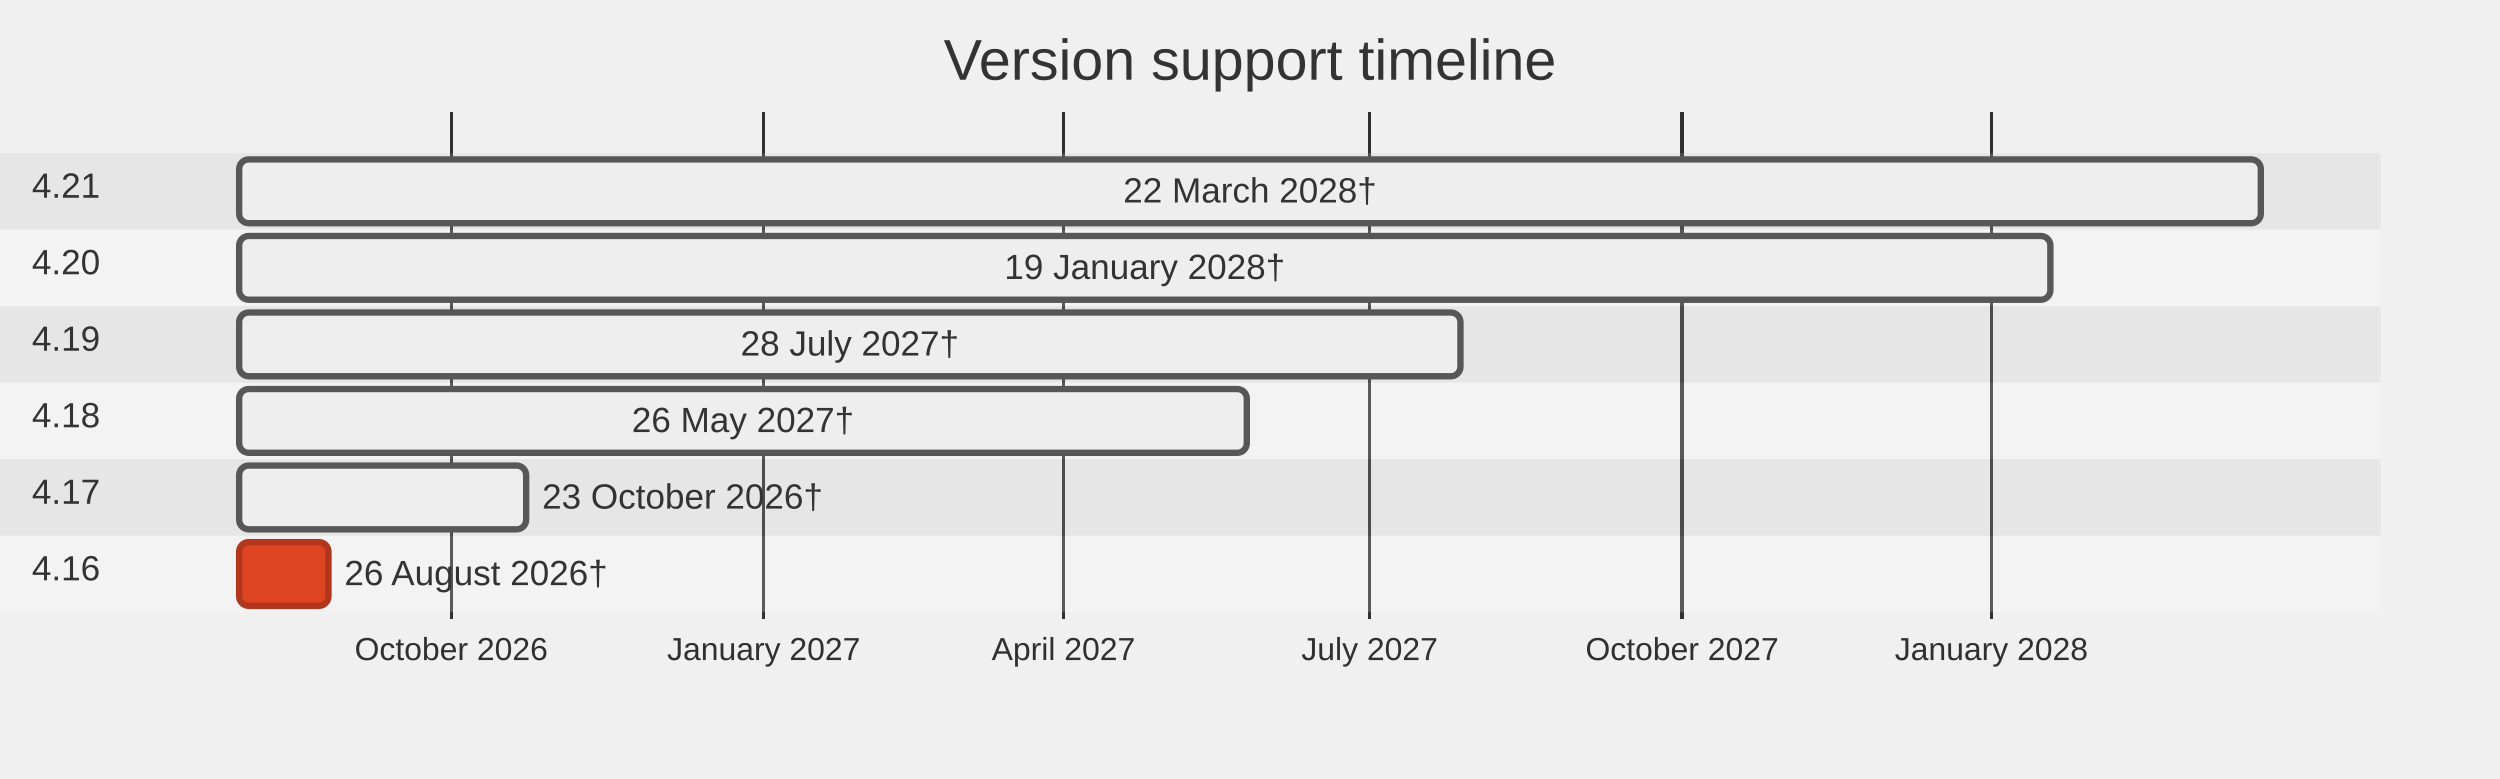
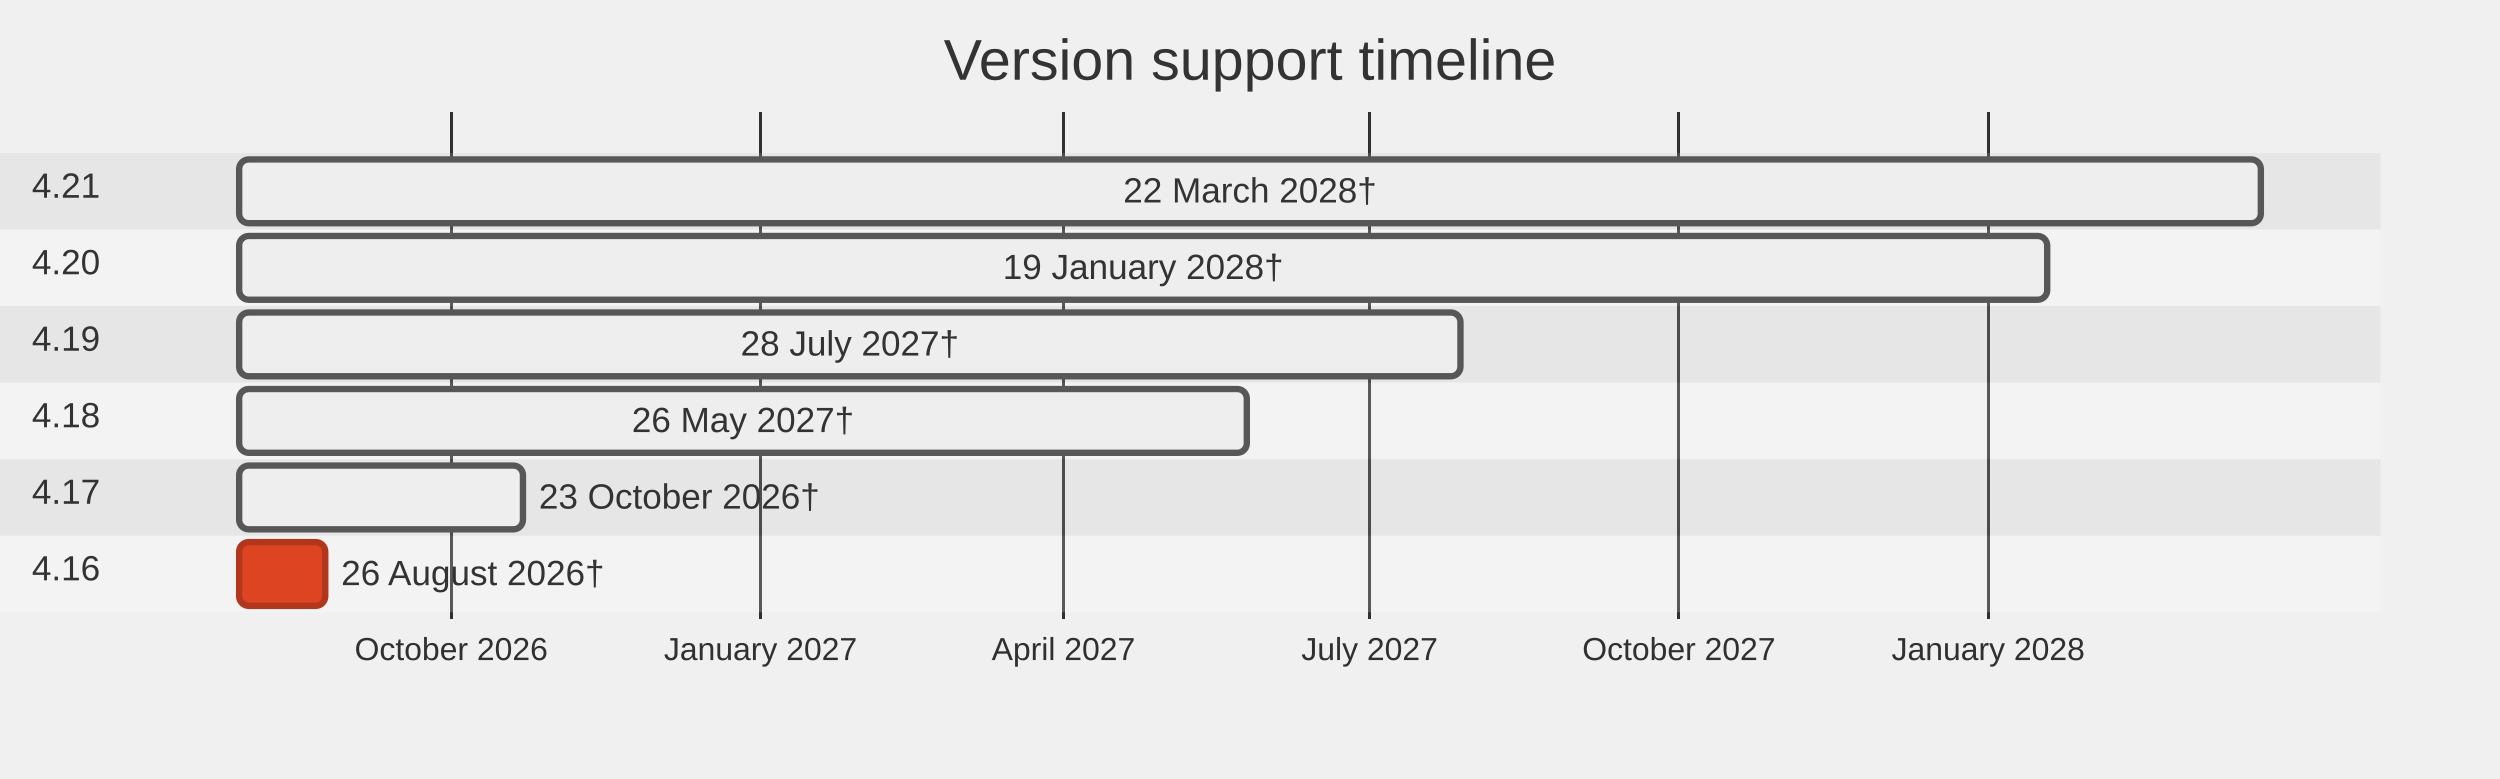
<svg xmlns="http://www.w3.org/2000/svg" id="my-svg" width="100%" viewBox="0 0 784 244" style="max-width: 784px; background-color: white;" role="graphics-document document" aria-roledescription="gantt">
  <style>#my-svg{font-family:"trebuchet ms",verdana,arial,sans-serif;font-size:16px;fill:#000000;}@keyframes edge-animation-frame{from{stroke-dashoffset:0;}}@keyframes dash{to{stroke-dashoffset:0;}}#my-svg .edge-animation-slow{stroke-dasharray:9,5!important;stroke-dashoffset:900;animation:dash 50s linear infinite;stroke-linecap:round;}#my-svg .edge-animation-fast{stroke-dasharray:9,5!important;stroke-dashoffset:900;animation:dash 20s linear infinite;stroke-linecap:round;}#my-svg .error-icon{fill:#552222;}#my-svg .error-text{fill:#552222;stroke:#552222;}#my-svg .edge-thickness-normal{stroke-width:1px;}#my-svg .edge-thickness-thick{stroke-width:3.5px;}#my-svg .edge-pattern-solid{stroke-dasharray:0;}#my-svg .edge-thickness-invisible{stroke-width:0;fill:none;}#my-svg .edge-pattern-dashed{stroke-dasharray:3;}#my-svg .edge-pattern-dotted{stroke-dasharray:2;}#my-svg .marker{fill:#666;stroke:#666;}#my-svg .marker.cross{stroke:#666;}#my-svg svg{font-family:"trebuchet ms",verdana,arial,sans-serif;font-size:16px;}#my-svg p{margin:0;}#my-svg .mermaid-main-font{font-family:"trebuchet ms",verdana,arial,sans-serif;}#my-svg .exclude-range{fill:#eeeeee;}#my-svg .section{stroke:none;opacity:0.2;}#my-svg .section0{fill:hsl(0, 0%, 73.922%);}#my-svg .section2{fill:hsl(0, 0%, 73.922%);}#my-svg .section1,#my-svg .section3{fill:white;opacity:0.2;}#my-svg .sectionTitle0{fill:#333;}#my-svg .sectionTitle1{fill:#333;}#my-svg .sectionTitle2{fill:#333;}#my-svg .sectionTitle3{fill:#333;}#my-svg .sectionTitle{text-anchor:start;font-family:"trebuchet ms",verdana,arial,sans-serif;}#my-svg .grid .tick{stroke:hsl(0, 0%, 90%);opacity:0.8;shape-rendering:crispEdges;}#my-svg .grid .tick text{font-family:"trebuchet ms",verdana,arial,sans-serif;fill:#000000;}#my-svg .grid path{stroke-width:0;}#my-svg .today{fill:none;stroke:#d42;stroke-width:2px;}#my-svg .task{stroke-width:2;}#my-svg .taskText{text-anchor:middle;font-family:"trebuchet ms",verdana,arial,sans-serif;}#my-svg .taskTextOutsideRight{fill:#333;text-anchor:start;font-family:"trebuchet ms",verdana,arial,sans-serif;}#my-svg .taskTextOutsideLeft{fill:#333;text-anchor:end;}#my-svg .task.clickable{cursor:pointer;}#my-svg .taskText.clickable{cursor:pointer;fill:#003163!important;font-weight:bold;}#my-svg .taskTextOutsideLeft.clickable{cursor:pointer;fill:#003163!important;font-weight:bold;}#my-svg .taskTextOutsideRight.clickable{cursor:pointer;fill:#003163!important;font-weight:bold;}#my-svg .taskText0,#my-svg .taskText1,#my-svg .taskText2,#my-svg .taskText3{fill:white;}#my-svg .task0,#my-svg .task1,#my-svg .task2,#my-svg .task3{fill:#707070;stroke:hsl(0, 0%, 33.922%);}#my-svg .taskTextOutside0,#my-svg .taskTextOutside2{fill:#333;}#my-svg .taskTextOutside1,#my-svg .taskTextOutside3{fill:#333;}#my-svg .active0,#my-svg .active1,#my-svg .active2,#my-svg .active3{fill:#eee;stroke:hsl(0, 0%, 33.922%);}#my-svg .activeText0,#my-svg .activeText1,#my-svg .activeText2,#my-svg .activeText3{fill:#333!important;}#my-svg .done0,#my-svg .done1,#my-svg .done2,#my-svg .done3{stroke:#666;fill:#bbb;stroke-width:2;}#my-svg .doneText0,#my-svg .doneText1,#my-svg .doneText2,#my-svg .doneText3{fill:#333!important;}#my-svg .doneText0.taskTextOutsideLeft,#my-svg .doneText0.taskTextOutsideRight,#my-svg .doneText1.taskTextOutsideLeft,#my-svg .doneText1.taskTextOutsideRight,#my-svg .doneText2.taskTextOutsideLeft,#my-svg .doneText2.taskTextOutsideRight,#my-svg .doneText3.taskTextOutsideLeft,#my-svg .doneText3.taskTextOutsideRight{fill:#333!important;}#my-svg .crit0,#my-svg .crit1,#my-svg .crit2,#my-svg .crit3{stroke:hsl(10.909, 73.333%, 40%);fill:#d42;stroke-width:2;}#my-svg .activeCrit0,#my-svg .activeCrit1,#my-svg .activeCrit2,#my-svg .activeCrit3{stroke:hsl(10.909, 73.333%, 40%);fill:#eee;stroke-width:2;}#my-svg .doneCrit0,#my-svg .doneCrit1,#my-svg .doneCrit2,#my-svg .doneCrit3{stroke:hsl(10.909, 73.333%, 40%);fill:#bbb;stroke-width:2;cursor:pointer;shape-rendering:crispEdges;}#my-svg .milestone{transform:rotate(45deg) scale(0.8,0.8);}#my-svg .milestoneText{font-style:italic;}#my-svg .doneCritText0,#my-svg .doneCritText1,#my-svg .doneCritText2,#my-svg .doneCritText3{fill:#333!important;}#my-svg .doneCritText0.taskTextOutsideLeft,#my-svg .doneCritText0.taskTextOutsideRight,#my-svg .doneCritText1.taskTextOutsideLeft,#my-svg .doneCritText1.taskTextOutsideRight,#my-svg .doneCritText2.taskTextOutsideLeft,#my-svg .doneCritText2.taskTextOutsideRight,#my-svg .doneCritText3.taskTextOutsideLeft,#my-svg .doneCritText3.taskTextOutsideRight{fill:#333!important;}#my-svg .vert{stroke:#d42;}#my-svg .vertText{font-size:15px;text-anchor:middle;fill:#d42!important;}#my-svg .activeCritText0,#my-svg .activeCritText1,#my-svg .activeCritText2,#my-svg .activeCritText3{fill:#333!important;}#my-svg .titleText{text-anchor:middle;font-size:18px;fill:#333;font-family:"trebuchet ms",verdana,arial,sans-serif;}#my-svg .node .neo-node{stroke:#999;}#my-svg [data-look="neo"].node rect,#my-svg [data-look="neo"].cluster rect,#my-svg [data-look="neo"].node polygon{stroke:url(#my-svg-gradient);filter:drop-shadow( 1px 2px 2px rgba(185,185,185,1));}#my-svg [data-look="neo"].swimlane.cluster rect{filter:none;}#my-svg [data-look="neo"].node path{stroke:url(#my-svg-gradient);stroke-width:1px;}#my-svg [data-look="neo"].node .outer-path{filter:drop-shadow( 1px 2px 2px rgba(185,185,185,1));}#my-svg [data-look="neo"].node .neo-line path{stroke:#999;filter:none;}#my-svg [data-look="neo"].node circle{stroke:url(#my-svg-gradient);filter:drop-shadow( 1px 2px 2px rgba(185,185,185,1));}#my-svg [data-look="neo"].node circle .state-start{fill:#000000;}#my-svg [data-look="neo"].icon-shape .icon{fill:url(#my-svg-gradient);filter:drop-shadow( 1px 2px 2px rgba(185,185,185,1));}#my-svg [data-look="neo"].icon-shape .icon-neo path{stroke:url(#my-svg-gradient);filter:drop-shadow( 1px 2px 2px rgba(185,185,185,1));}#my-svg :root{--mermaid-font-family:"trebuchet ms",verdana,arial,sans-serif;}</style>
  <g />
  <g class="grid" transform="translate(75, 194)" fill="none" font-size="10" font-family="sans-serif" text-anchor="middle">
    <path class="domain" stroke="currentColor" d="M0.5,-159V0.5H634.5V-159" />
    <g class="tick" opacity="1" transform="translate(66.5,0)">
      <line stroke="currentColor" y2="-159" />
      <text fill="#000" y="3" dy="1em" stroke="none" font-size="10" style="text-anchor: middle;"> October 2026</text>
    </g>
-     <g class="tick" opacity="1" transform="translate(164.5,0)">
+     <g class="tick" opacity="1" transform="translate(163.5,0)">
      <line stroke="currentColor" y2="-159" />
      <text fill="#000" y="3" dy="1em" stroke="none" font-size="10" style="text-anchor: middle;"> January 2027</text>
    </g>
    <g class="tick" opacity="1" transform="translate(258.5,0)">
      <line stroke="currentColor" y2="-159" />
      <text fill="#000" y="3" dy="1em" stroke="none" font-size="10" style="text-anchor: middle;"> April 2027</text>
    </g>
    <g class="tick" opacity="1" transform="translate(354.5,0)">
      <line stroke="currentColor" y2="-159" />
      <text fill="#000" y="3" dy="1em" stroke="none" font-size="10" style="text-anchor: middle;"> July 2027</text>
    </g>
-     <g class="tick" opacity="1" transform="translate(452.5,0)">
+     <g class="tick" opacity="1" transform="translate(451.5,0)">
      <line stroke="currentColor" y2="-159" />
      <text fill="#000" y="3" dy="1em" stroke="none" font-size="10" style="text-anchor: middle;"> October 2027</text>
    </g>
-     <g class="tick" opacity="1" transform="translate(549.5,0)">
+     <g class="tick" opacity="1" transform="translate(548.5,0)">
      <line stroke="currentColor" y2="-159" />
      <text fill="#000" y="3" dy="1em" stroke="none" font-size="10" style="text-anchor: middle;"> January 2028</text>
    </g>
  </g>
  <g>
    <rect x="0" y="48" width="746.5" height="24" class="section section0" />
    <rect x="0" y="72" width="746.5" height="24" class="section section1" />
    <rect x="0" y="96" width="746.5" height="24" class="section section2" />
    <rect x="0" y="120" width="746.5" height="24" class="section section3" />
    <rect x="0" y="144" width="746.5" height="24" class="section section0" />
    <rect x="0" y="168" width="746.5" height="24" class="section section1" />
  </g>
  <g>
    <rect id="my-svg-task1" rx="3" ry="3" x="75" y="50" width="634" height="20" transform-origin="392px 60px" class="task active0" />
-     <rect id="my-svg-task2" rx="3" ry="3" x="75" y="74" width="568" height="20" transform-origin="359px 84px" class="task active1" />
+     <rect id="my-svg-task2" rx="3" ry="3" x="75" y="74" width="567" height="20" transform-origin="358.5px 84px" class="task active1" />
    <rect id="my-svg-task3" rx="3" ry="3" x="75" y="98" width="383" height="20" transform-origin="266.5px 108px" class="task active2" />
    <rect id="my-svg-task4" rx="3" ry="3" x="75" y="122" width="316" height="20" transform-origin="233px 132px" class="task active3" />
-     <rect id="my-svg-task5" rx="3" ry="3" x="75" y="146" width="90" height="20" transform-origin="120px 156px" class="task active0" />
-     <rect id="my-svg-task6" rx="3" ry="3" x="75" y="170" width="28" height="20" transform-origin="89px 180px" class="task crit1" />
+     <rect id="my-svg-task5" rx="3" ry="3" x="75" y="146" width="89" height="20" transform-origin="119.5px 156px" class="task active0" />
+     <rect id="my-svg-task6" rx="3" ry="3" x="75" y="170" width="27" height="20" transform-origin="88.5px 180px" class="task crit1" />
    <text id="my-svg-task1-text" font-size="11" x="392" y="63.5" class="taskText taskText0 activeText0 width-88.51611328125">22 March 2028†      </text>
-     <text id="my-svg-task2-text" font-size="11" x="359" y="87.5" class="taskText taskText1 activeText1 width-96.685546875">19 January 2028†    </text>
+     <text id="my-svg-task2-text" font-size="11" x="358.5" y="87.5" class="taskText taskText1 activeText1 width-96.685546875">19 January 2028†    </text>
    <text id="my-svg-task3-text" font-size="11" x="266.5" y="111.5" class="taskText taskText2 activeText2 width-74.76611328125">28 July 2027†       </text>
    <text id="my-svg-task4-text" font-size="11" x="233" y="135.5" class="taskText taskText3 activeText3 width-77.7255859375">26 May 2027†        </text>
-     <text id="my-svg-task5-text" font-size="11" x="170" y="159.5" class="taskTextOutsideRight taskTextOutside0 activeText0 width-99.005859375">23 October 2026†    </text>
-     <text id="my-svg-task6-text" font-size="11" x="108" y="183.5" class="taskTextOutsideRight taskTextOutside1  critText1 width-93.47900390625">26 August 2026†     </text>
+     <text id="my-svg-task5-text" font-size="11" x="169" y="159.5" class="taskTextOutsideRight taskTextOutside0 activeText0 width-99.005859375">23 October 2026†    </text>
+     <text id="my-svg-task6-text" font-size="11" x="107" y="183.5" class="taskTextOutsideRight taskTextOutside1  critText1 width-93.47900390625">26 August 2026†     </text>
  </g>
  <g>
    <text dy="0em" x="10" y="62" font-size="11" class="sectionTitle sectionTitle0">
      <tspan alignment-baseline="central" x="10">4.21</tspan>
    </text>
    <text dy="0em" x="10" y="86" font-size="11" class="sectionTitle sectionTitle1">
      <tspan alignment-baseline="central" x="10">4.20</tspan>
    </text>
    <text dy="0em" x="10" y="110" font-size="11" class="sectionTitle sectionTitle2">
      <tspan alignment-baseline="central" x="10">4.19</tspan>
    </text>
    <text dy="0em" x="10" y="134" font-size="11" class="sectionTitle sectionTitle3">
      <tspan alignment-baseline="central" x="10">4.18</tspan>
    </text>
    <text dy="0em" x="10" y="158" font-size="11" class="sectionTitle sectionTitle0">
      <tspan alignment-baseline="central" x="10">4.17</tspan>
    </text>
    <text dy="0em" x="10" y="182" font-size="11" class="sectionTitle sectionTitle1">
      <tspan alignment-baseline="central" x="10">4.16</tspan>
    </text>
  </g>
  <text x="392" y="25" class="titleText">Version support timeline</text>
</svg>
